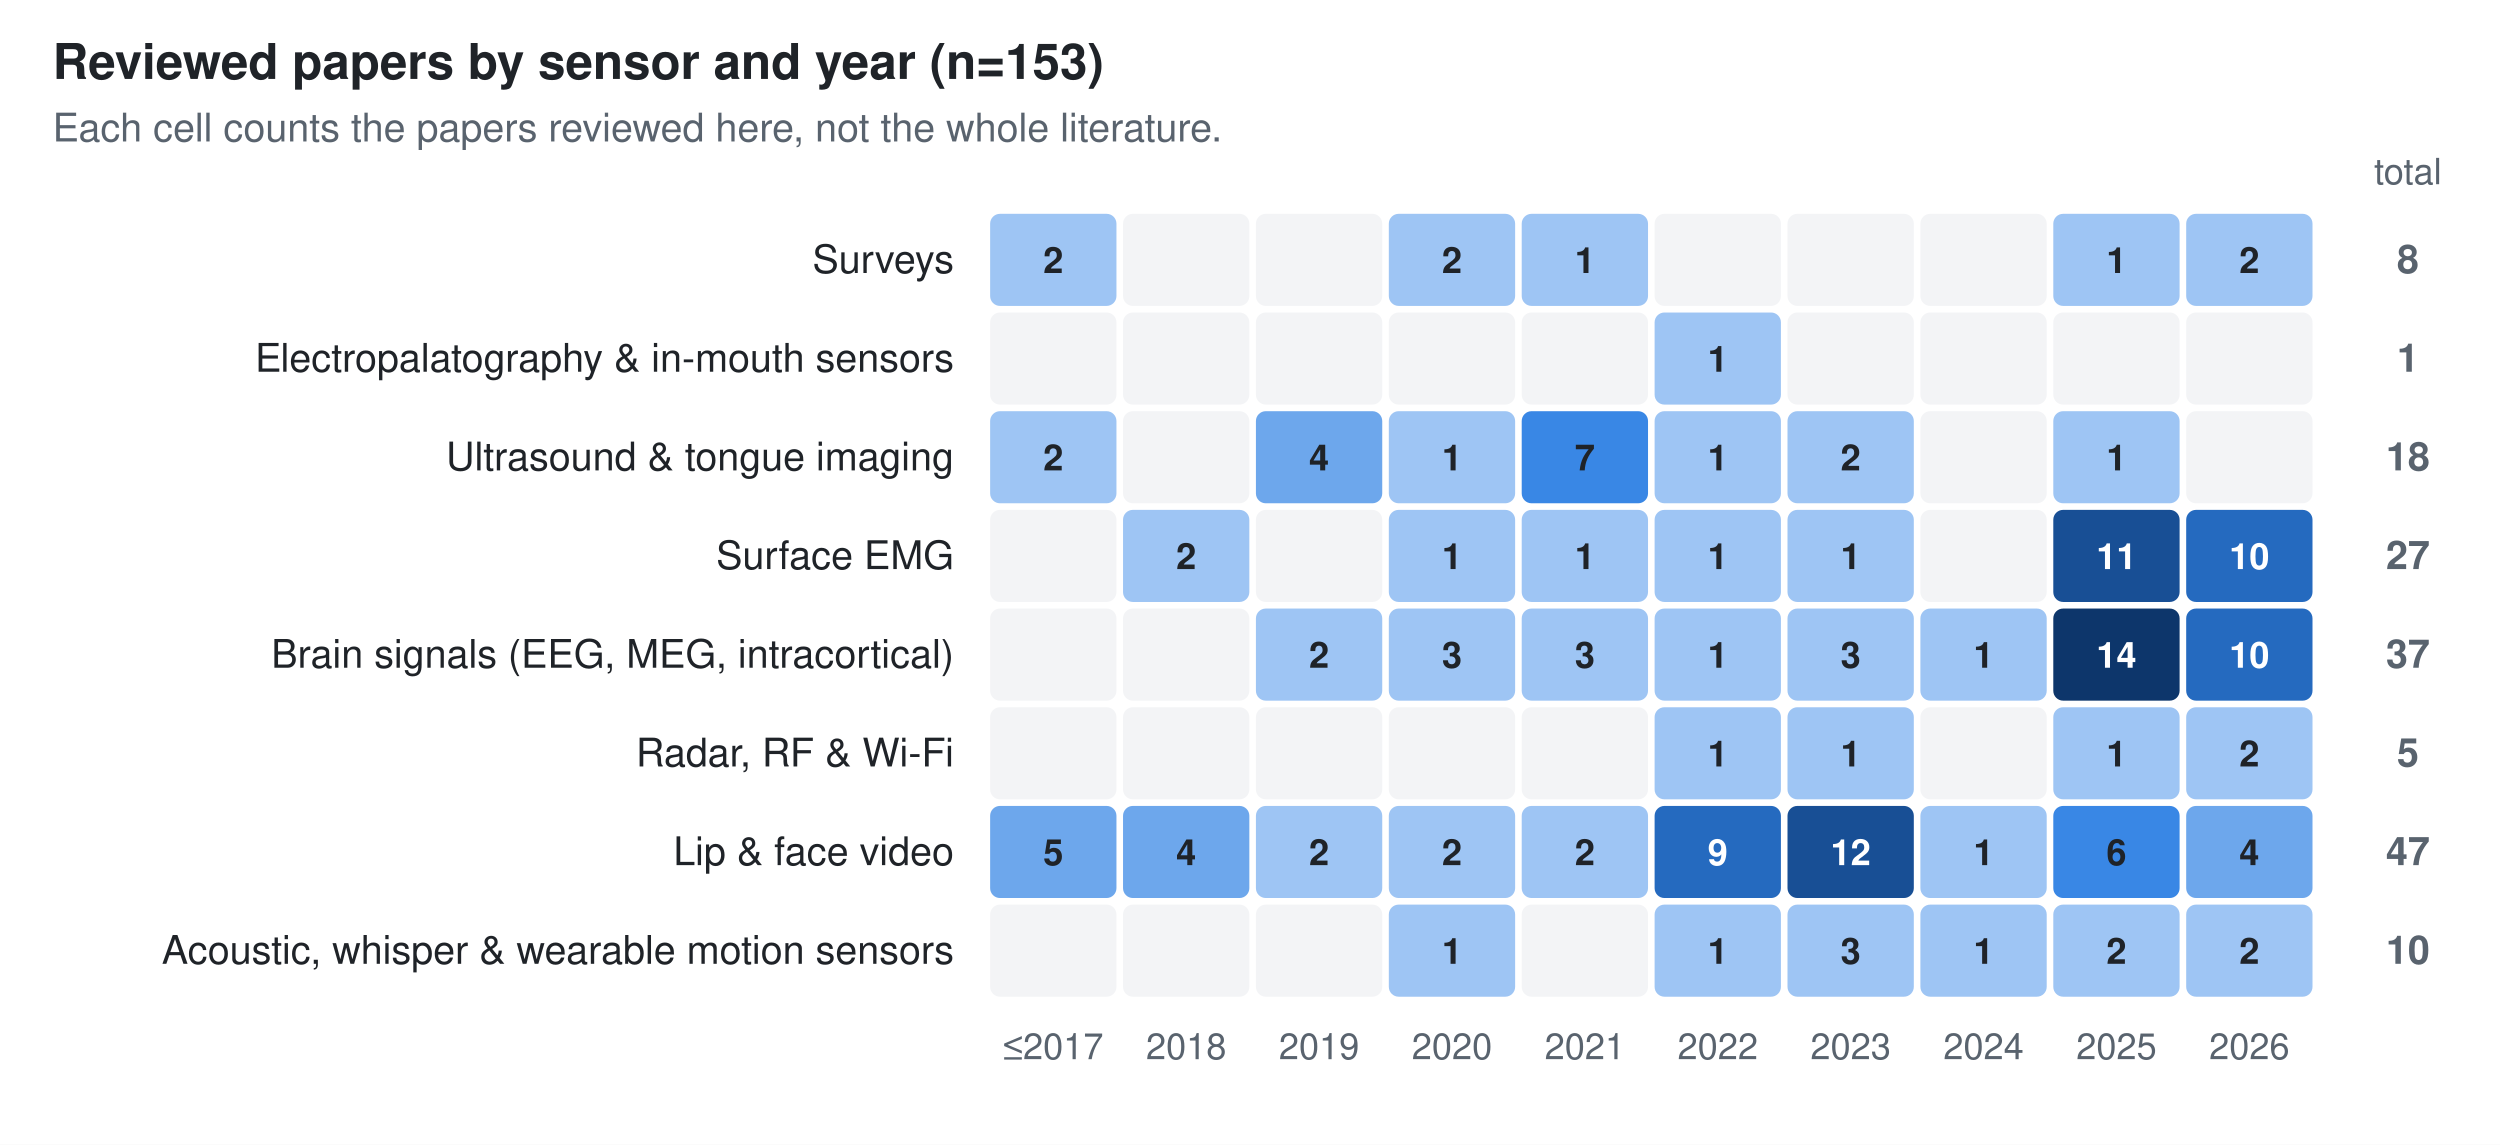
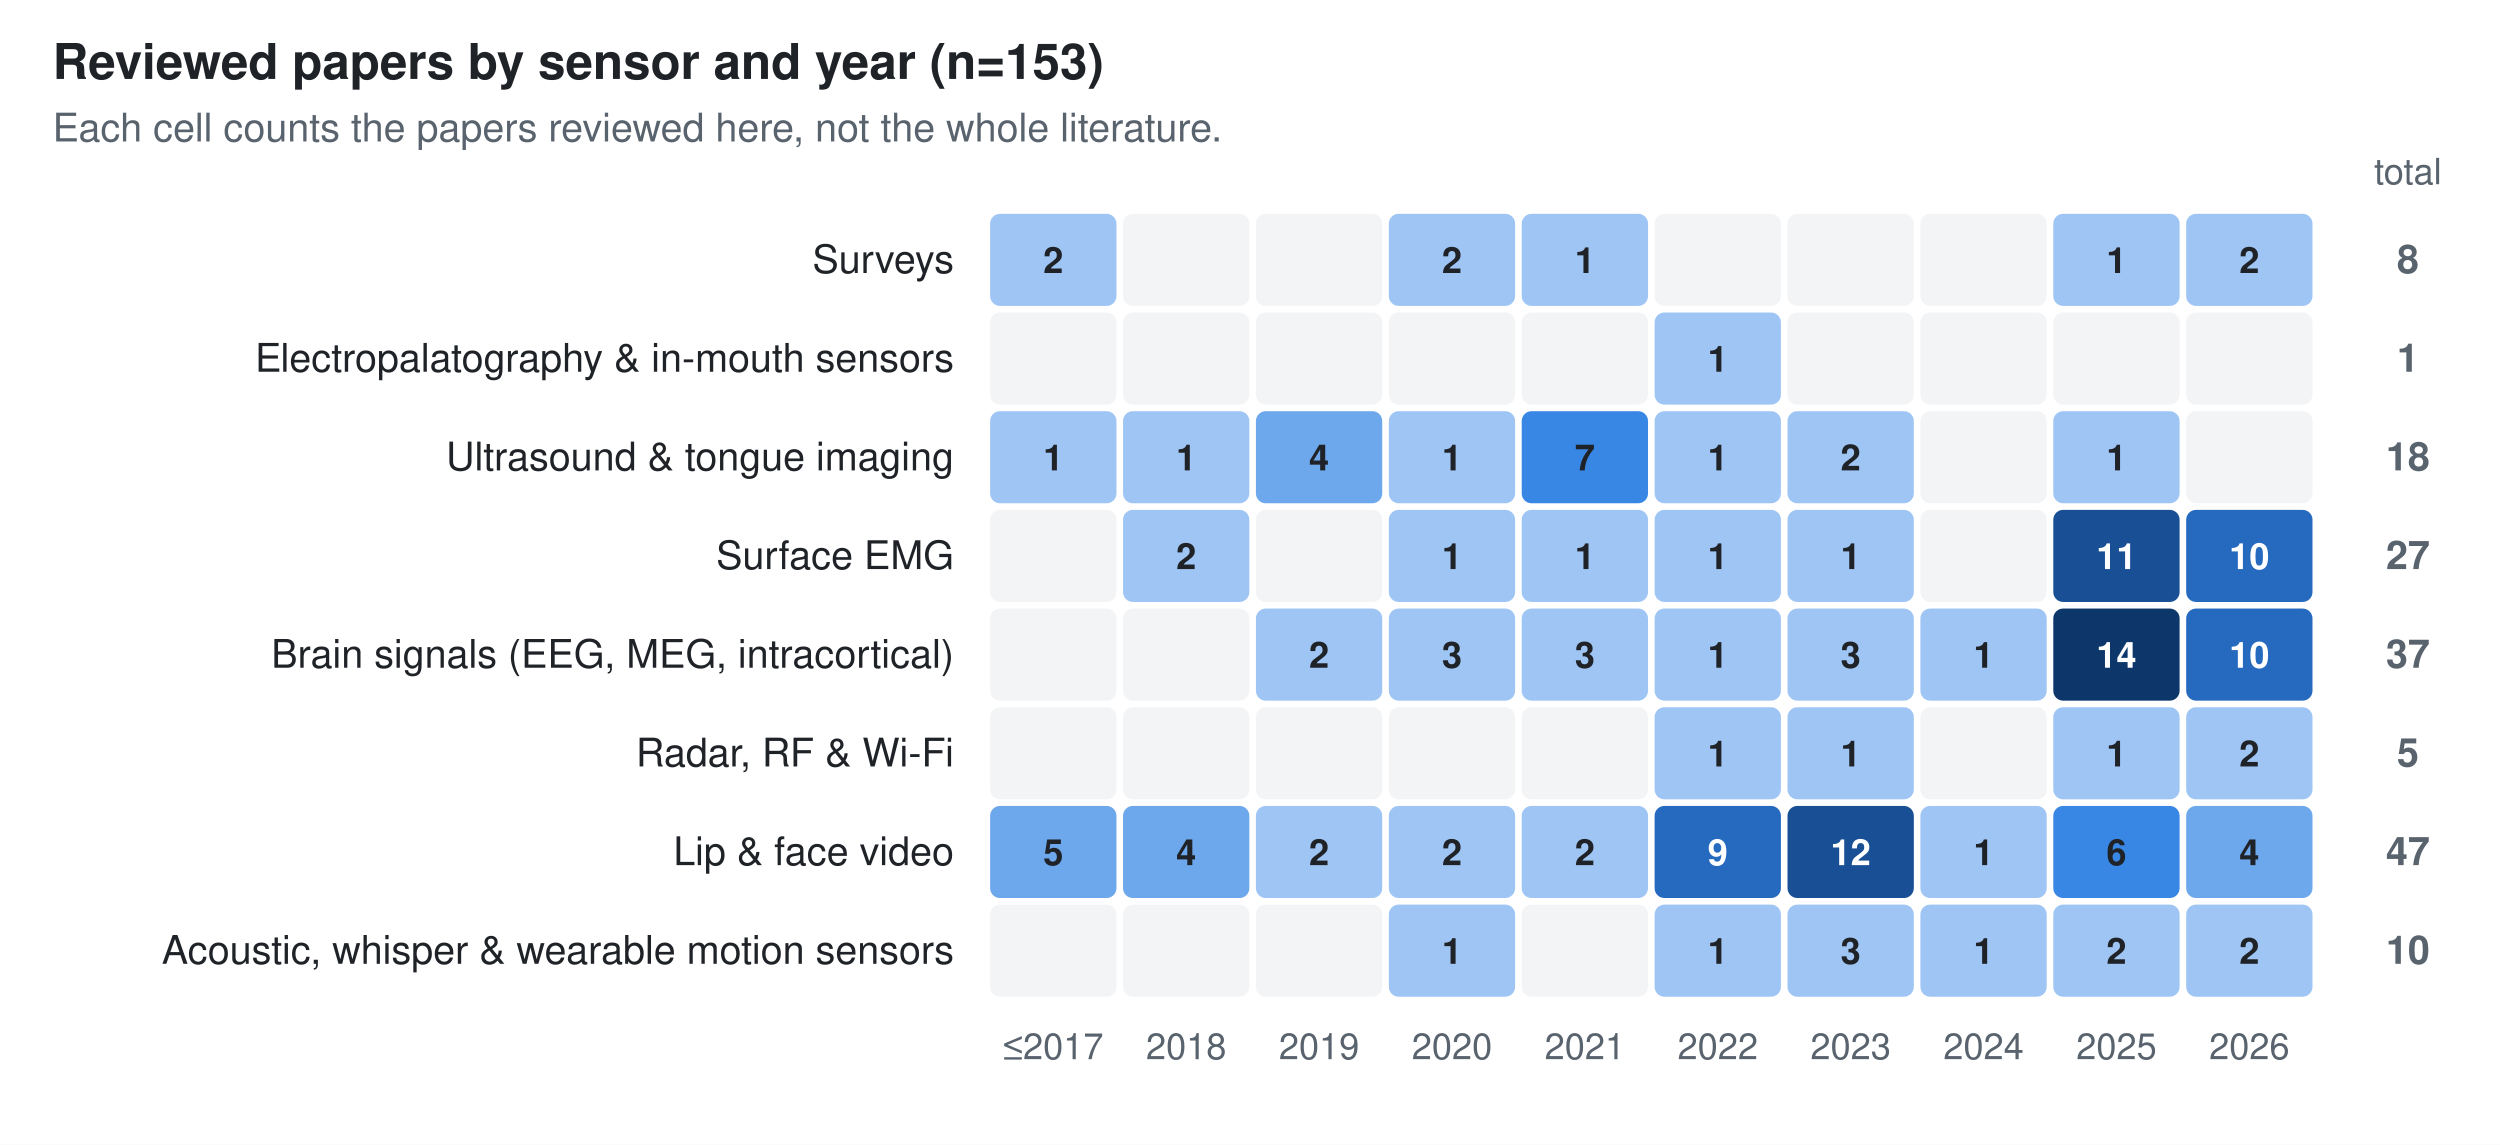
<svg xmlns="http://www.w3.org/2000/svg" width="760" height="348" viewBox="0 0 760 348" font-family="-apple-system, BlinkMacSystemFont, 'Segoe UI', Helvetica, Arial, sans-serif" role="img" aria-label="Reviewed papers by sensor and year (n=153)">
  <rect width="760" height="348" fill="#ffffff" />
  <text x="16.0" y="24.0" font-size="15" fill="#1f2328" text-anchor="start" font-weight="600">Reviewed papers by sensor and year (n=153)</text>
  <text x="16.0" y="43.0" font-size="12" fill="#59636e" text-anchor="start">Each cell counts the papers reviewed here, not the whole literature.</text>
  <text x="320.2" y="322.0" font-size="11" fill="#59636e" text-anchor="middle">≤2017</text>
  <text x="360.6" y="322.0" font-size="11" fill="#59636e" text-anchor="middle">2018</text>
  <text x="401.0" y="322.0" font-size="11" fill="#59636e" text-anchor="middle">2019</text>
  <text x="441.4" y="322.0" font-size="11" fill="#59636e" text-anchor="middle">2020</text>
  <text x="481.8" y="322.0" font-size="11" fill="#59636e" text-anchor="middle">2021</text>
  <text x="522.2" y="322.0" font-size="11" fill="#59636e" text-anchor="middle">2022</text>
  <text x="562.6" y="322.0" font-size="11" fill="#59636e" text-anchor="middle">2023</text>
  <text x="603.0" y="322.0" font-size="11" fill="#59636e" text-anchor="middle">2024</text>
  <text x="643.4" y="322.0" font-size="11" fill="#59636e" text-anchor="middle">2025</text>
  <text x="683.8" y="322.0" font-size="11" fill="#59636e" text-anchor="middle">2026</text>
  <text x="732.0" y="56.0" font-size="11" fill="#59636e" text-anchor="middle">total</text>
  <text x="290.0" y="83.0" font-size="12" fill="#1f2328" text-anchor="end">Surveys</text>
  <rect x="301.0" y="65.0" width="38.4" height="28.0" rx="3" fill="#9ec5f4" />
  <text x="320.2" y="83.0" font-size="11" fill="#1f2328" text-anchor="middle" font-weight="600">2</text>
  <rect x="341.4" y="65.0" width="38.4" height="28.0" rx="3" fill="#f3f4f6" />
  <rect x="381.8" y="65.0" width="38.4" height="28.0" rx="3" fill="#f3f4f6" />
  <rect x="422.2" y="65.0" width="38.4" height="28.0" rx="3" fill="#9ec5f4" />
  <text x="441.4" y="83.0" font-size="11" fill="#1f2328" text-anchor="middle" font-weight="600">2</text>
  <rect x="462.6" y="65.0" width="38.4" height="28.0" rx="3" fill="#9ec5f4" />
  <text x="481.8" y="83.0" font-size="11" fill="#1f2328" text-anchor="middle" font-weight="600">1</text>
  <rect x="503.0" y="65.0" width="38.4" height="28.0" rx="3" fill="#f3f4f6" />
  <rect x="543.4" y="65.0" width="38.4" height="28.0" rx="3" fill="#f3f4f6" />
  <rect x="583.8" y="65.0" width="38.4" height="28.0" rx="3" fill="#f3f4f6" />
  <rect x="624.2" y="65.0" width="38.4" height="28.0" rx="3" fill="#9ec5f4" />
  <text x="643.4" y="83.0" font-size="11" fill="#1f2328" text-anchor="middle" font-weight="600">1</text>
  <rect x="664.6" y="65.0" width="38.4" height="28.0" rx="3" fill="#9ec5f4" />
  <text x="683.8" y="83.0" font-size="11" fill="#1f2328" text-anchor="middle" font-weight="600">2</text>
  <text x="732.0" y="83.0" font-size="12" fill="#59636e" text-anchor="middle" font-weight="600">8</text>
  <text x="290.0" y="113.0" font-size="12" fill="#1f2328" text-anchor="end">Electropalatography &amp; in-mouth sensors</text>
  <rect x="301.0" y="95.0" width="38.4" height="28.0" rx="3" fill="#f3f4f6" />
  <rect x="341.4" y="95.0" width="38.4" height="28.0" rx="3" fill="#f3f4f6" />
  <rect x="381.8" y="95.0" width="38.4" height="28.0" rx="3" fill="#f3f4f6" />
  <rect x="422.2" y="95.0" width="38.4" height="28.0" rx="3" fill="#f3f4f6" />
  <rect x="462.6" y="95.0" width="38.4" height="28.0" rx="3" fill="#f3f4f6" />
  <rect x="503.0" y="95.0" width="38.4" height="28.0" rx="3" fill="#9ec5f4" />
  <text x="522.2" y="113.0" font-size="11" fill="#1f2328" text-anchor="middle" font-weight="600">1</text>
  <rect x="543.4" y="95.0" width="38.4" height="28.0" rx="3" fill="#f3f4f6" />
  <rect x="583.8" y="95.0" width="38.4" height="28.0" rx="3" fill="#f3f4f6" />
  <rect x="624.2" y="95.0" width="38.4" height="28.0" rx="3" fill="#f3f4f6" />
  <rect x="664.6" y="95.0" width="38.4" height="28.0" rx="3" fill="#f3f4f6" />
  <text x="732.0" y="113.0" font-size="12" fill="#59636e" text-anchor="middle" font-weight="600">1</text>
  <text x="290.0" y="143.0" font-size="12" fill="#1f2328" text-anchor="end">Ultrasound &amp; tongue imaging</text>
  <rect x="301.0" y="125.0" width="38.4" height="28.0" rx="3" fill="#9ec5f4" />
-   <text x="320.2" y="143.0" font-size="11" fill="#1f2328" text-anchor="middle" font-weight="600">2</text>
-   <rect x="341.4" y="125.0" width="38.4" height="28.0" rx="3" fill="#f3f4f6" />
+   <text x="320.2" y="143.0" font-size="11" fill="#1f2328" text-anchor="middle" font-weight="600">1</text>
+   <rect x="341.4" y="125.0" width="38.4" height="28.0" rx="3" fill="#9ec5f4" />
+   <text x="360.6" y="143.0" font-size="11" fill="#1f2328" text-anchor="middle" font-weight="600">1</text>
  <rect x="381.8" y="125.0" width="38.4" height="28.0" rx="3" fill="#6da7ec" />
  <text x="401.0" y="143.0" font-size="11" fill="#1f2328" text-anchor="middle" font-weight="600">4</text>
  <rect x="422.2" y="125.0" width="38.4" height="28.0" rx="3" fill="#9ec5f4" />
  <text x="441.4" y="143.0" font-size="11" fill="#1f2328" text-anchor="middle" font-weight="600">1</text>
  <rect x="462.6" y="125.0" width="38.4" height="28.0" rx="3" fill="#3987e5" />
  <text x="481.8" y="143.0" font-size="11" fill="#1f2328" text-anchor="middle" font-weight="600">7</text>
  <rect x="503.0" y="125.0" width="38.4" height="28.0" rx="3" fill="#9ec5f4" />
  <text x="522.2" y="143.0" font-size="11" fill="#1f2328" text-anchor="middle" font-weight="600">1</text>
  <rect x="543.4" y="125.0" width="38.4" height="28.0" rx="3" fill="#9ec5f4" />
  <text x="562.6" y="143.0" font-size="11" fill="#1f2328" text-anchor="middle" font-weight="600">2</text>
  <rect x="583.8" y="125.0" width="38.4" height="28.0" rx="3" fill="#f3f4f6" />
  <rect x="624.2" y="125.0" width="38.4" height="28.0" rx="3" fill="#9ec5f4" />
  <text x="643.4" y="143.0" font-size="11" fill="#1f2328" text-anchor="middle" font-weight="600">1</text>
  <rect x="664.6" y="125.0" width="38.4" height="28.0" rx="3" fill="#f3f4f6" />
  <text x="732.0" y="143.0" font-size="12" fill="#59636e" text-anchor="middle" font-weight="600">18</text>
  <text x="290.0" y="173.0" font-size="12" fill="#1f2328" text-anchor="end">Surface EMG</text>
  <rect x="301.0" y="155.0" width="38.4" height="28.0" rx="3" fill="#f3f4f6" />
  <rect x="341.4" y="155.0" width="38.4" height="28.0" rx="3" fill="#9ec5f4" />
  <text x="360.6" y="173.0" font-size="11" fill="#1f2328" text-anchor="middle" font-weight="600">2</text>
  <rect x="381.8" y="155.0" width="38.4" height="28.0" rx="3" fill="#f3f4f6" />
  <rect x="422.2" y="155.0" width="38.4" height="28.0" rx="3" fill="#9ec5f4" />
  <text x="441.4" y="173.0" font-size="11" fill="#1f2328" text-anchor="middle" font-weight="600">1</text>
  <rect x="462.6" y="155.0" width="38.4" height="28.0" rx="3" fill="#9ec5f4" />
  <text x="481.8" y="173.0" font-size="11" fill="#1f2328" text-anchor="middle" font-weight="600">1</text>
  <rect x="503.0" y="155.0" width="38.4" height="28.0" rx="3" fill="#9ec5f4" />
  <text x="522.2" y="173.0" font-size="11" fill="#1f2328" text-anchor="middle" font-weight="600">1</text>
  <rect x="543.4" y="155.0" width="38.4" height="28.0" rx="3" fill="#9ec5f4" />
  <text x="562.6" y="173.0" font-size="11" fill="#1f2328" text-anchor="middle" font-weight="600">1</text>
  <rect x="583.8" y="155.0" width="38.4" height="28.0" rx="3" fill="#f3f4f6" />
  <rect x="624.2" y="155.0" width="38.4" height="28.0" rx="3" fill="#184f95" />
  <text x="643.4" y="173.0" font-size="11" fill="#ffffff" text-anchor="middle" font-weight="600">11</text>
  <rect x="664.6" y="155.0" width="38.4" height="28.0" rx="3" fill="#256abf" />
  <text x="683.8" y="173.0" font-size="11" fill="#ffffff" text-anchor="middle" font-weight="600">10</text>
  <text x="732.0" y="173.0" font-size="12" fill="#59636e" text-anchor="middle" font-weight="600">27</text>
  <text x="290.0" y="203.0" font-size="12" fill="#1f2328" text-anchor="end">Brain signals (EEG, MEG, intracortical)</text>
  <rect x="301.0" y="185.0" width="38.4" height="28.0" rx="3" fill="#f3f4f6" />
  <rect x="341.4" y="185.0" width="38.4" height="28.0" rx="3" fill="#f3f4f6" />
  <rect x="381.8" y="185.0" width="38.4" height="28.0" rx="3" fill="#9ec5f4" />
  <text x="401.0" y="203.0" font-size="11" fill="#1f2328" text-anchor="middle" font-weight="600">2</text>
  <rect x="422.2" y="185.0" width="38.4" height="28.0" rx="3" fill="#9ec5f4" />
  <text x="441.4" y="203.0" font-size="11" fill="#1f2328" text-anchor="middle" font-weight="600">3</text>
  <rect x="462.6" y="185.0" width="38.4" height="28.0" rx="3" fill="#9ec5f4" />
  <text x="481.8" y="203.0" font-size="11" fill="#1f2328" text-anchor="middle" font-weight="600">3</text>
  <rect x="503.0" y="185.0" width="38.4" height="28.0" rx="3" fill="#9ec5f4" />
  <text x="522.2" y="203.0" font-size="11" fill="#1f2328" text-anchor="middle" font-weight="600">1</text>
  <rect x="543.4" y="185.0" width="38.4" height="28.0" rx="3" fill="#9ec5f4" />
  <text x="562.6" y="203.0" font-size="11" fill="#1f2328" text-anchor="middle" font-weight="600">3</text>
  <rect x="583.8" y="185.0" width="38.4" height="28.0" rx="3" fill="#9ec5f4" />
  <text x="603.0" y="203.0" font-size="11" fill="#1f2328" text-anchor="middle" font-weight="600">1</text>
  <rect x="624.2" y="185.0" width="38.4" height="28.0" rx="3" fill="#0d366b" />
  <text x="643.4" y="203.0" font-size="11" fill="#ffffff" text-anchor="middle" font-weight="600">14</text>
  <rect x="664.6" y="185.0" width="38.4" height="28.0" rx="3" fill="#256abf" />
  <text x="683.8" y="203.0" font-size="11" fill="#ffffff" text-anchor="middle" font-weight="600">10</text>
  <text x="732.0" y="203.0" font-size="12" fill="#59636e" text-anchor="middle" font-weight="600">37</text>
  <text x="290.0" y="233.0" font-size="12" fill="#1f2328" text-anchor="end">Radar, RF &amp; Wi-Fi</text>
  <rect x="301.0" y="215.0" width="38.4" height="28.0" rx="3" fill="#f3f4f6" />
  <rect x="341.4" y="215.0" width="38.4" height="28.0" rx="3" fill="#f3f4f6" />
  <rect x="381.8" y="215.0" width="38.4" height="28.0" rx="3" fill="#f3f4f6" />
  <rect x="422.2" y="215.0" width="38.4" height="28.0" rx="3" fill="#f3f4f6" />
  <rect x="462.6" y="215.0" width="38.4" height="28.0" rx="3" fill="#f3f4f6" />
  <rect x="503.0" y="215.0" width="38.4" height="28.0" rx="3" fill="#9ec5f4" />
  <text x="522.2" y="233.0" font-size="11" fill="#1f2328" text-anchor="middle" font-weight="600">1</text>
  <rect x="543.4" y="215.0" width="38.4" height="28.0" rx="3" fill="#9ec5f4" />
  <text x="562.6" y="233.0" font-size="11" fill="#1f2328" text-anchor="middle" font-weight="600">1</text>
  <rect x="583.8" y="215.0" width="38.4" height="28.0" rx="3" fill="#f3f4f6" />
  <rect x="624.2" y="215.0" width="38.4" height="28.0" rx="3" fill="#9ec5f4" />
  <text x="643.4" y="233.0" font-size="11" fill="#1f2328" text-anchor="middle" font-weight="600">1</text>
  <rect x="664.6" y="215.0" width="38.4" height="28.0" rx="3" fill="#9ec5f4" />
  <text x="683.8" y="233.0" font-size="11" fill="#1f2328" text-anchor="middle" font-weight="600">2</text>
  <text x="732.0" y="233.0" font-size="12" fill="#59636e" text-anchor="middle" font-weight="600">5</text>
  <text x="290.0" y="263.0" font-size="12" fill="#1f2328" text-anchor="end">Lip &amp; face video</text>
  <rect x="301.0" y="245.0" width="38.4" height="28.0" rx="3" fill="#6da7ec" />
  <text x="320.2" y="263.0" font-size="11" fill="#1f2328" text-anchor="middle" font-weight="600">5</text>
  <rect x="341.4" y="245.0" width="38.4" height="28.0" rx="3" fill="#6da7ec" />
  <text x="360.6" y="263.0" font-size="11" fill="#1f2328" text-anchor="middle" font-weight="600">4</text>
  <rect x="381.8" y="245.0" width="38.4" height="28.0" rx="3" fill="#9ec5f4" />
  <text x="401.0" y="263.0" font-size="11" fill="#1f2328" text-anchor="middle" font-weight="600">2</text>
  <rect x="422.2" y="245.0" width="38.4" height="28.0" rx="3" fill="#9ec5f4" />
  <text x="441.4" y="263.0" font-size="11" fill="#1f2328" text-anchor="middle" font-weight="600">2</text>
  <rect x="462.6" y="245.0" width="38.4" height="28.0" rx="3" fill="#9ec5f4" />
  <text x="481.8" y="263.0" font-size="11" fill="#1f2328" text-anchor="middle" font-weight="600">2</text>
  <rect x="503.0" y="245.0" width="38.4" height="28.0" rx="3" fill="#256abf" />
  <text x="522.2" y="263.0" font-size="11" fill="#ffffff" text-anchor="middle" font-weight="600">9</text>
  <rect x="543.4" y="245.0" width="38.4" height="28.0" rx="3" fill="#184f95" />
  <text x="562.6" y="263.0" font-size="11" fill="#ffffff" text-anchor="middle" font-weight="600">12</text>
  <rect x="583.8" y="245.0" width="38.4" height="28.0" rx="3" fill="#9ec5f4" />
  <text x="603.0" y="263.0" font-size="11" fill="#1f2328" text-anchor="middle" font-weight="600">1</text>
  <rect x="624.2" y="245.0" width="38.4" height="28.0" rx="3" fill="#3987e5" />
  <text x="643.4" y="263.0" font-size="11" fill="#1f2328" text-anchor="middle" font-weight="600">6</text>
  <rect x="664.6" y="245.0" width="38.4" height="28.0" rx="3" fill="#6da7ec" />
  <text x="683.8" y="263.0" font-size="11" fill="#1f2328" text-anchor="middle" font-weight="600">4</text>
  <text x="732.0" y="263.0" font-size="12" fill="#59636e" text-anchor="middle" font-weight="600">47</text>
  <text x="290.0" y="293.0" font-size="12" fill="#1f2328" text-anchor="end">Acoustic, whisper &amp; wearable motion sensors</text>
  <rect x="301.0" y="275.0" width="38.4" height="28.0" rx="3" fill="#f3f4f6" />
  <rect x="341.4" y="275.0" width="38.4" height="28.0" rx="3" fill="#f3f4f6" />
  <rect x="381.8" y="275.0" width="38.4" height="28.0" rx="3" fill="#f3f4f6" />
  <rect x="422.2" y="275.0" width="38.4" height="28.0" rx="3" fill="#9ec5f4" />
  <text x="441.4" y="293.0" font-size="11" fill="#1f2328" text-anchor="middle" font-weight="600">1</text>
  <rect x="462.6" y="275.0" width="38.4" height="28.0" rx="3" fill="#f3f4f6" />
  <rect x="503.0" y="275.0" width="38.4" height="28.0" rx="3" fill="#9ec5f4" />
  <text x="522.2" y="293.0" font-size="11" fill="#1f2328" text-anchor="middle" font-weight="600">1</text>
  <rect x="543.4" y="275.0" width="38.4" height="28.0" rx="3" fill="#9ec5f4" />
  <text x="562.6" y="293.0" font-size="11" fill="#1f2328" text-anchor="middle" font-weight="600">3</text>
  <rect x="583.8" y="275.0" width="38.4" height="28.0" rx="3" fill="#9ec5f4" />
  <text x="603.0" y="293.0" font-size="11" fill="#1f2328" text-anchor="middle" font-weight="600">1</text>
  <rect x="624.2" y="275.0" width="38.4" height="28.0" rx="3" fill="#9ec5f4" />
  <text x="643.4" y="293.0" font-size="11" fill="#1f2328" text-anchor="middle" font-weight="600">2</text>
  <rect x="664.6" y="275.0" width="38.4" height="28.0" rx="3" fill="#9ec5f4" />
  <text x="683.8" y="293.0" font-size="11" fill="#1f2328" text-anchor="middle" font-weight="600">2</text>
  <text x="732.0" y="293.0" font-size="12" fill="#59636e" text-anchor="middle" font-weight="600">10</text>
</svg>
